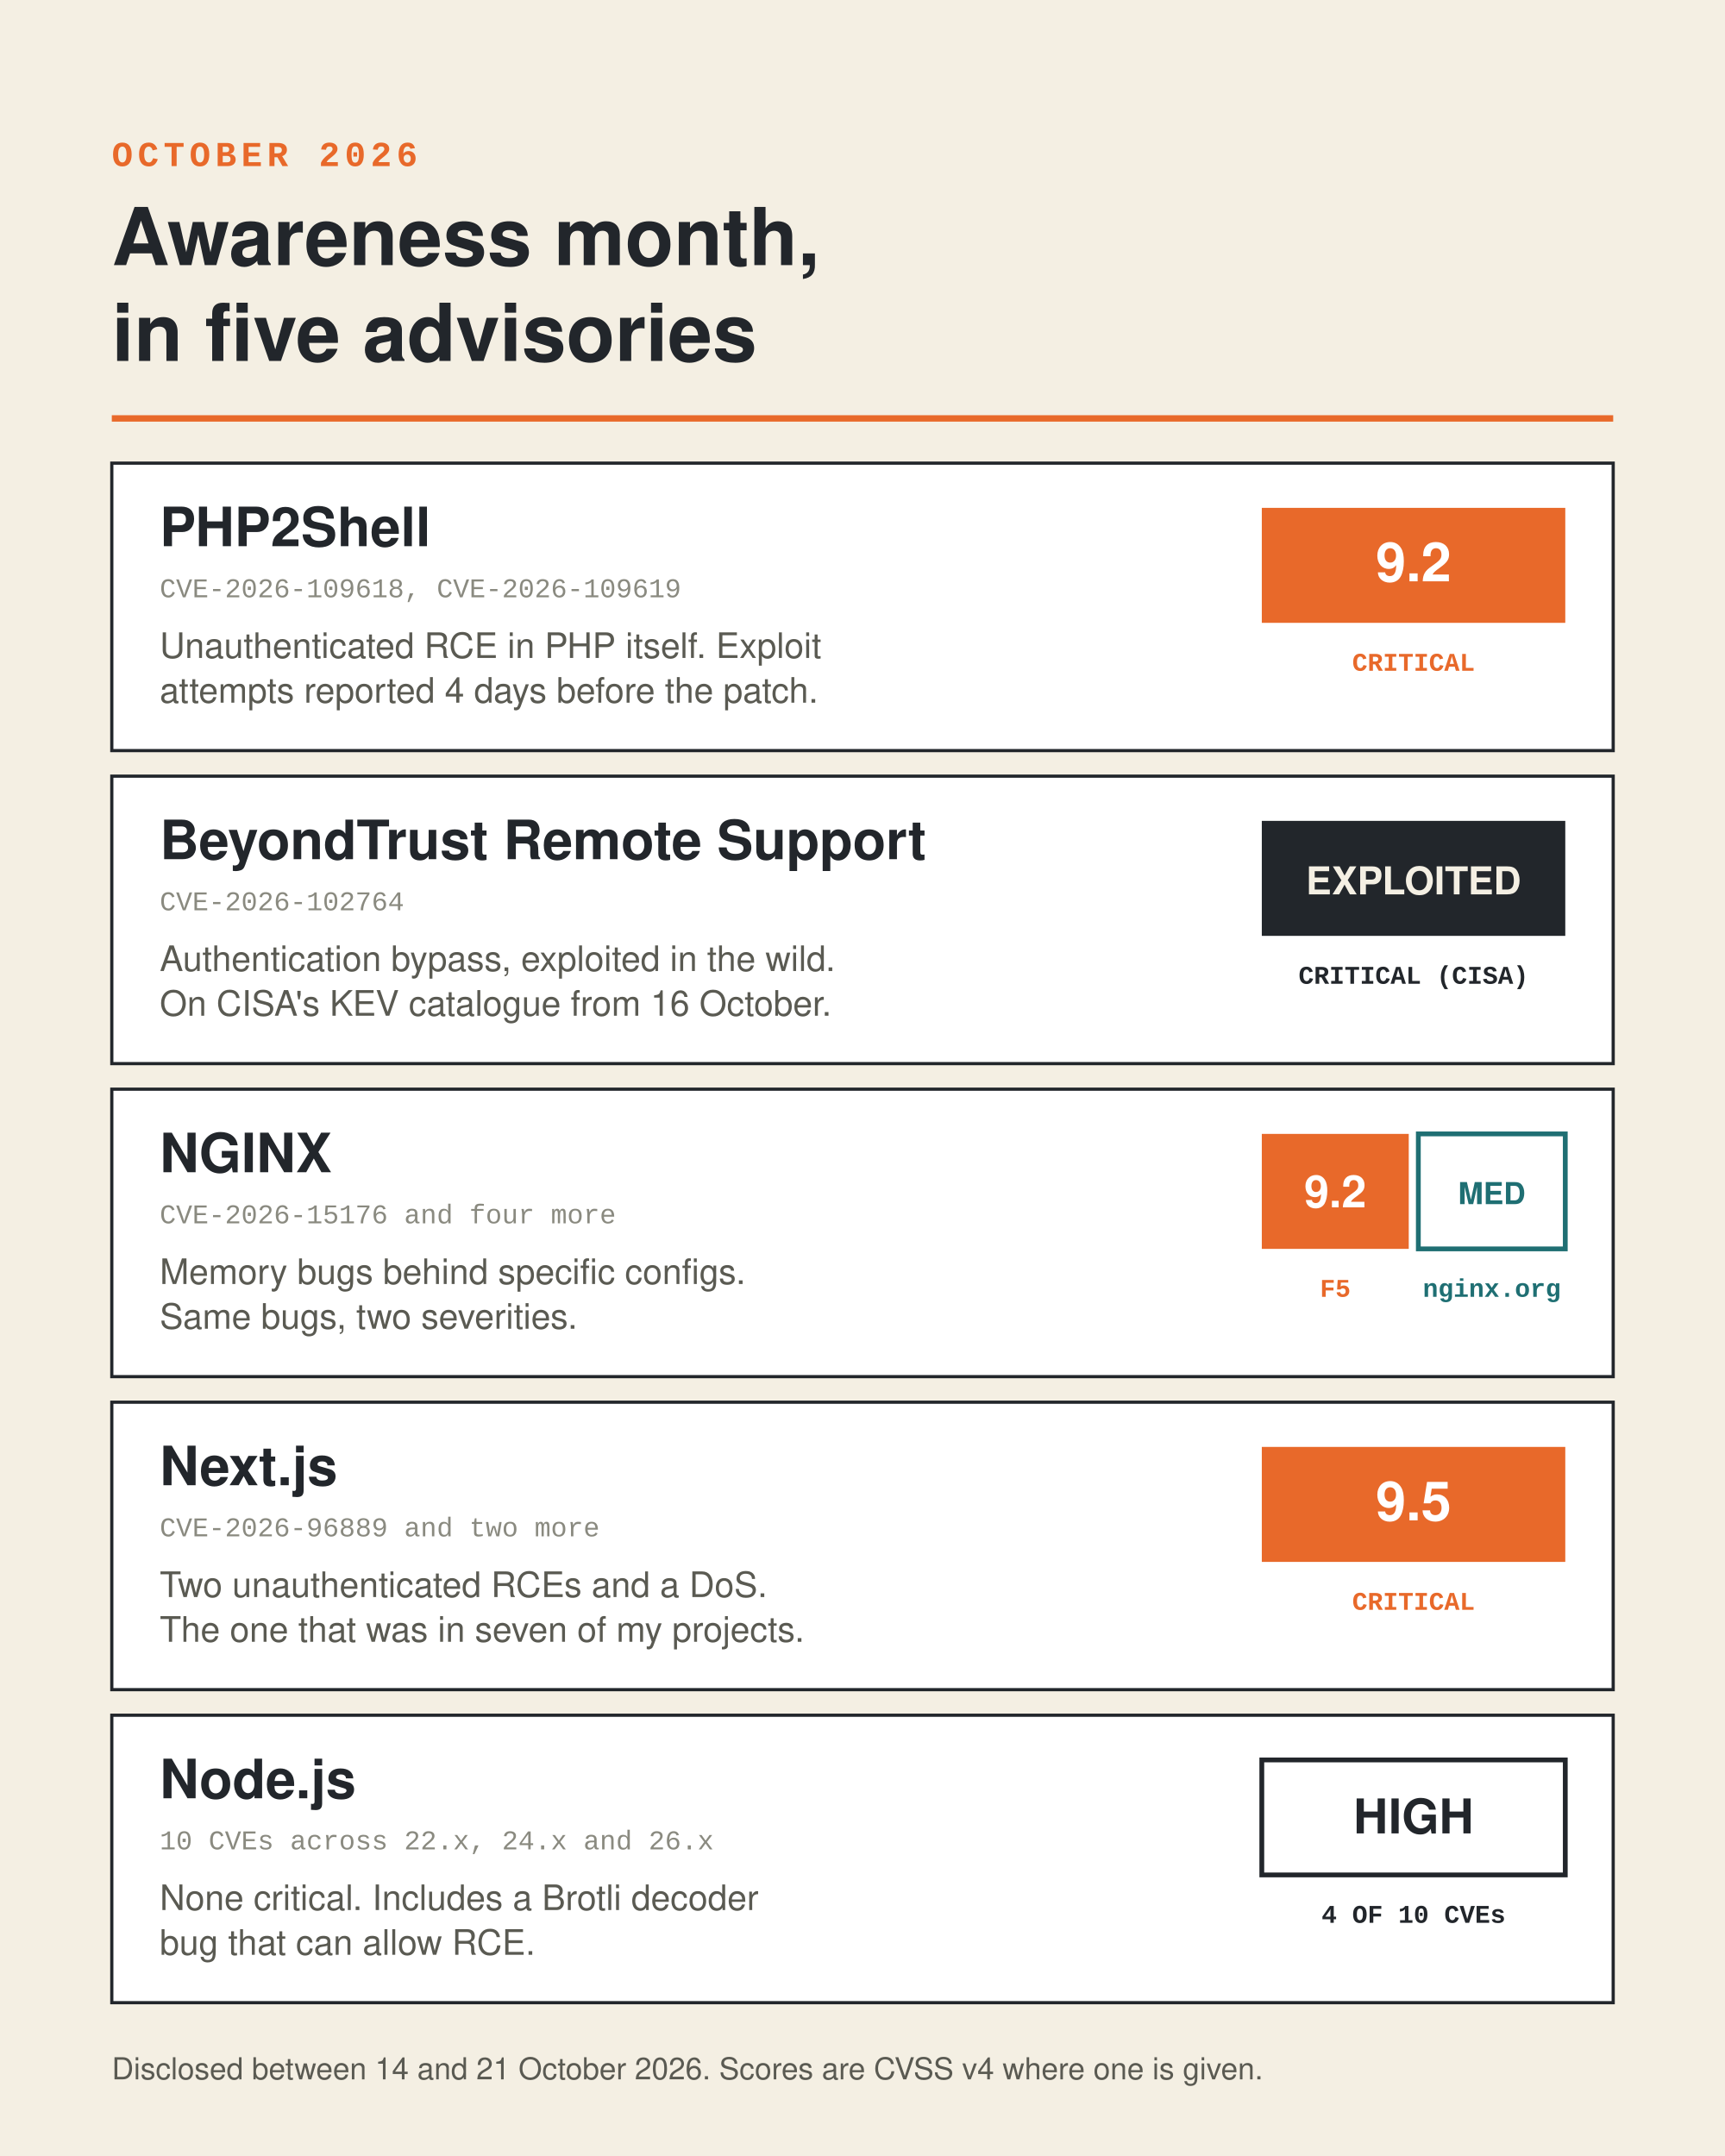
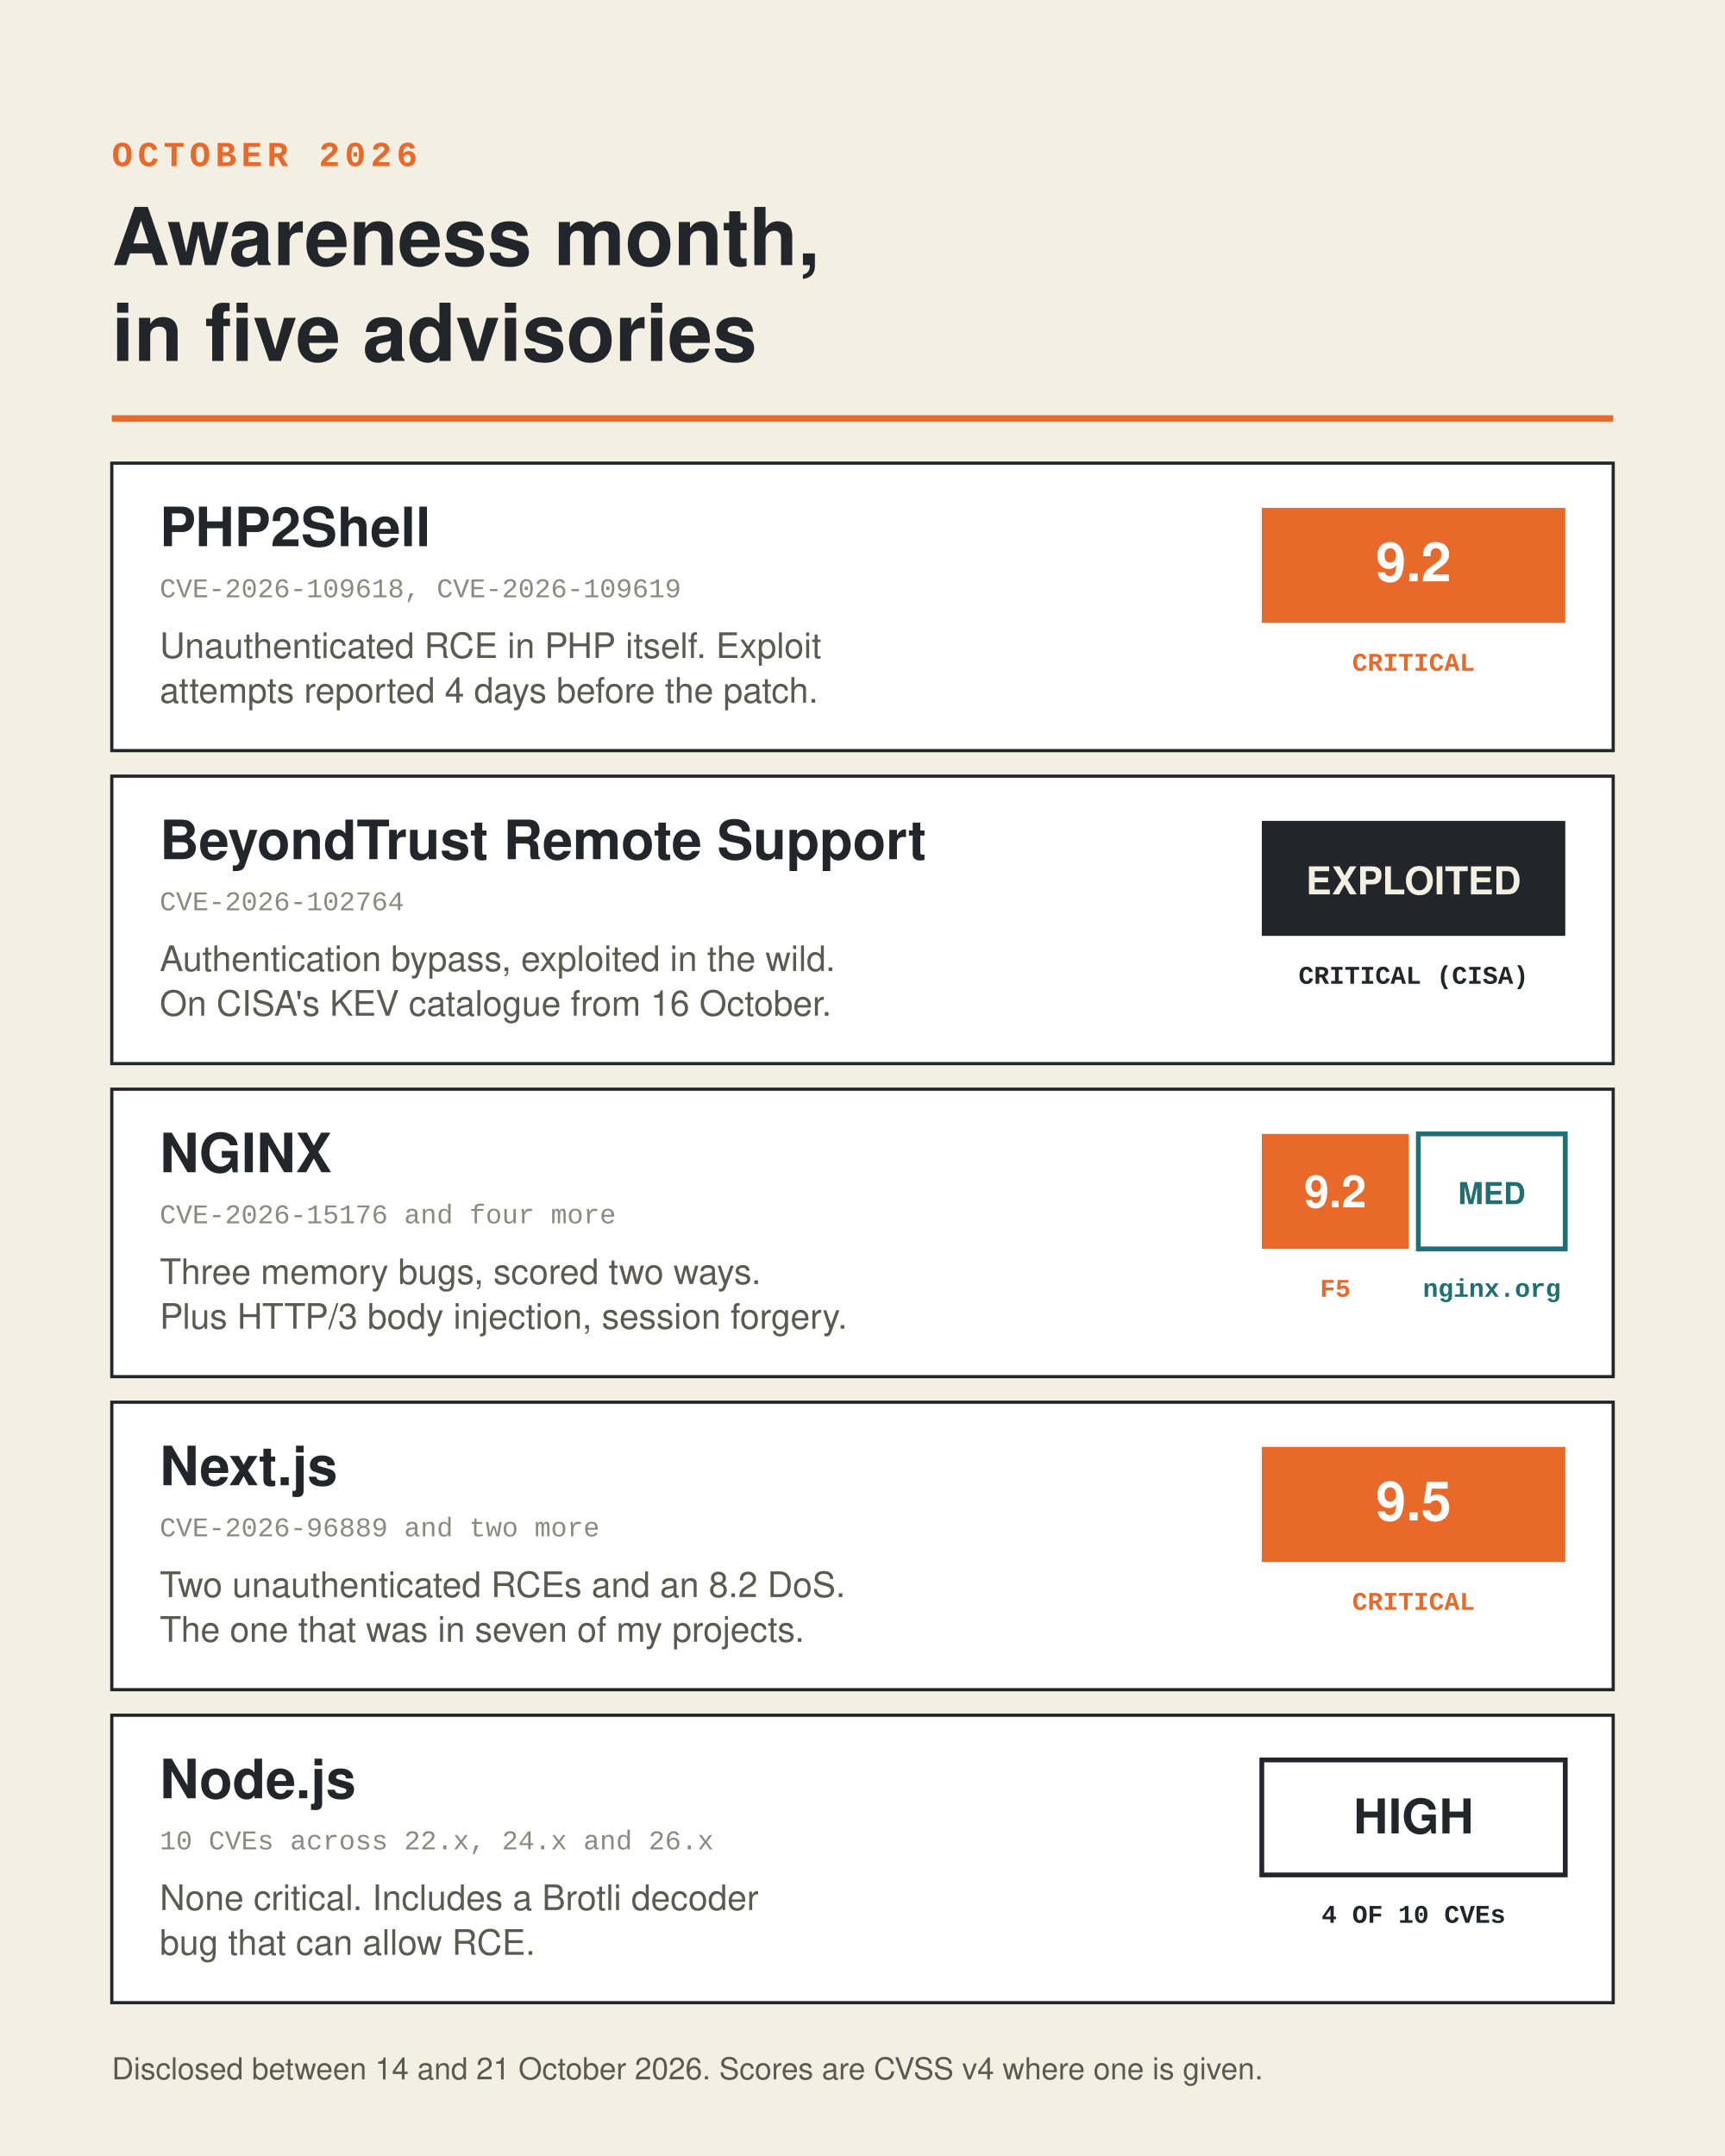
<svg xmlns="http://www.w3.org/2000/svg" viewBox="0 0 1080 1350" font-family="Helvetica, Arial, sans-serif">
  <rect width="1080" height="1350" fill="#f4efe3" />
  <text x="70" y="104" font-family="SFMono-Regular, Menlo, Consolas, Courier New, monospace" font-size="22" font-weight="700" fill="#e8692a" letter-spacing="3">OCTOBER 2026</text>
  <text x="70" y="166" font-size="50" font-weight="700" fill="#22262b">Awareness month,</text>
  <text x="70" y="226" font-size="50" font-weight="700" fill="#22262b">in five advisories</text>
  <line x1="70" y1="262" x2="1010" y2="262" stroke="#e8692a" stroke-width="4" />
  <rect x="70" y="290" width="940" height="180" fill="#ffffff" stroke="#22262b" stroke-width="2" />
  <text x="100" y="342" font-size="34" font-weight="700" fill="#22262b">PHP2Shell</text>
  <text x="100" y="374" font-family="SFMono-Regular, Menlo, Consolas, Courier New, monospace" font-size="17" fill="#8a8a80">CVE-2026-109618, CVE-2026-109619</text>
  <text x="100" y="412" font-size="22" fill="#5a5a52">Unauthenticated RCE in PHP itself. Exploit</text>
  <text x="100" y="440" font-size="22" fill="#5a5a52">attempts reported 4 days before the patch.</text>
  <rect x="790" y="318" width="190" height="72" fill="#e8692a" />
  <text x="885" y="364" font-size="34" font-weight="700" fill="#ffffff" text-anchor="middle">9.2</text>
  <text x="885" y="420" font-family="SFMono-Regular, Menlo, Consolas, Courier New, monospace" font-size="16" font-weight="700" fill="#e8692a" text-anchor="middle">CRITICAL</text>
  <rect x="70" y="486" width="940" height="180" fill="#ffffff" stroke="#22262b" stroke-width="2" />
  <text x="100" y="538" font-size="34" font-weight="700" fill="#22262b">BeyondTrust Remote Support</text>
  <text x="100" y="570" font-family="SFMono-Regular, Menlo, Consolas, Courier New, monospace" font-size="17" fill="#8a8a80">CVE-2026-102764</text>
  <text x="100" y="608" font-size="22" fill="#5a5a52">Authentication bypass, exploited in the wild.</text>
  <text x="100" y="636" font-size="22" fill="#5a5a52">On CISA's KEV catalogue from 16 October.</text>
  <rect x="790" y="514" width="190" height="72" fill="#22262b" />
  <text x="885" y="560" font-size="24" font-weight="700" fill="#f4efe3" text-anchor="middle">EXPLOITED</text>
  <text x="885" y="616" font-family="SFMono-Regular, Menlo, Consolas, Courier New, monospace" font-size="16" font-weight="700" fill="#22262b" text-anchor="middle">CRITICAL (CISA)</text>
  <rect x="70" y="682" width="940" height="180" fill="#ffffff" stroke="#22262b" stroke-width="2" />
  <text x="100" y="734" font-size="34" font-weight="700" fill="#22262b">NGINX</text>
  <text x="100" y="766" font-family="SFMono-Regular, Menlo, Consolas, Courier New, monospace" font-size="17" fill="#8a8a80">CVE-2026-15176 and four more</text>
-   <text x="100" y="804" font-size="22" fill="#5a5a52">Memory bugs behind specific configs.</text>
-   <text x="100" y="832" font-size="22" fill="#5a5a52">Same bugs, two severities.</text>
+   <text x="100" y="804" font-size="22" fill="#5a5a52">Three memory bugs, scored two ways.</text>
+   <text x="100" y="832" font-size="22" fill="#5a5a52">Plus HTTP/3 body injection, session forgery.</text>
  <rect x="790" y="710" width="92" height="72" fill="#e8692a" />
  <text x="836" y="756" font-size="28" font-weight="700" fill="#ffffff" text-anchor="middle">9.2</text>
  <rect x="888" y="710" width="92" height="72" fill="#ffffff" stroke="#1f6f73" stroke-width="3" />
  <text x="934" y="754" font-size="19" font-weight="700" fill="#1f6f73" text-anchor="middle">MED</text>
  <text x="836" y="812" font-family="SFMono-Regular, Menlo, Consolas, Courier New, monospace" font-size="16" font-weight="700" fill="#e8692a" text-anchor="middle">F5</text>
  <text x="934" y="812" font-family="SFMono-Regular, Menlo, Consolas, Courier New, monospace" font-size="16" font-weight="700" fill="#1f6f73" text-anchor="middle">nginx.org</text>
  <rect x="70" y="878" width="940" height="180" fill="#ffffff" stroke="#22262b" stroke-width="2" />
  <text x="100" y="930" font-size="34" font-weight="700" fill="#22262b">Next.js</text>
  <text x="100" y="962" font-family="SFMono-Regular, Menlo, Consolas, Courier New, monospace" font-size="17" fill="#8a8a80">CVE-2026-96889 and two more</text>
-   <text x="100" y="1000" font-size="22" fill="#5a5a52">Two unauthenticated RCEs and a DoS.</text>
+   <text x="100" y="1000" font-size="22" fill="#5a5a52">Two unauthenticated RCEs and an 8.2 DoS.</text>
  <text x="100" y="1028" font-size="22" fill="#5a5a52">The one that was in seven of my projects.</text>
  <rect x="790" y="906" width="190" height="72" fill="#e8692a" />
  <text x="885" y="952" font-size="34" font-weight="700" fill="#ffffff" text-anchor="middle">9.5</text>
  <text x="885" y="1008" font-family="SFMono-Regular, Menlo, Consolas, Courier New, monospace" font-size="16" font-weight="700" fill="#e8692a" text-anchor="middle">CRITICAL</text>
  <rect x="70" y="1074" width="940" height="180" fill="#ffffff" stroke="#22262b" stroke-width="2" />
  <text x="100" y="1126" font-size="34" font-weight="700" fill="#22262b">Node.js</text>
  <text x="100" y="1158" font-family="SFMono-Regular, Menlo, Consolas, Courier New, monospace" font-size="17" fill="#8a8a80">10 CVEs across 22.x, 24.x and 26.x</text>
  <text x="100" y="1196" font-size="22" fill="#5a5a52">None critical. Includes a Brotli decoder</text>
  <text x="100" y="1224" font-size="22" fill="#5a5a52">bug that can allow RCE.</text>
  <rect x="790" y="1102" width="190" height="72" fill="#ffffff" stroke="#22262b" stroke-width="3" />
  <text x="885" y="1148" font-size="30" font-weight="700" fill="#22262b" text-anchor="middle">HIGH</text>
  <text x="885" y="1204" font-family="SFMono-Regular, Menlo, Consolas, Courier New, monospace" font-size="16" font-weight="700" fill="#22262b" text-anchor="middle">4 OF 10 CVEs</text>
  <text x="70" y="1302" font-size="19" fill="#5a5a52">Disclosed between 14 and 21 October 2026. Scores are CVSS v4 where one is given.</text>
</svg>
